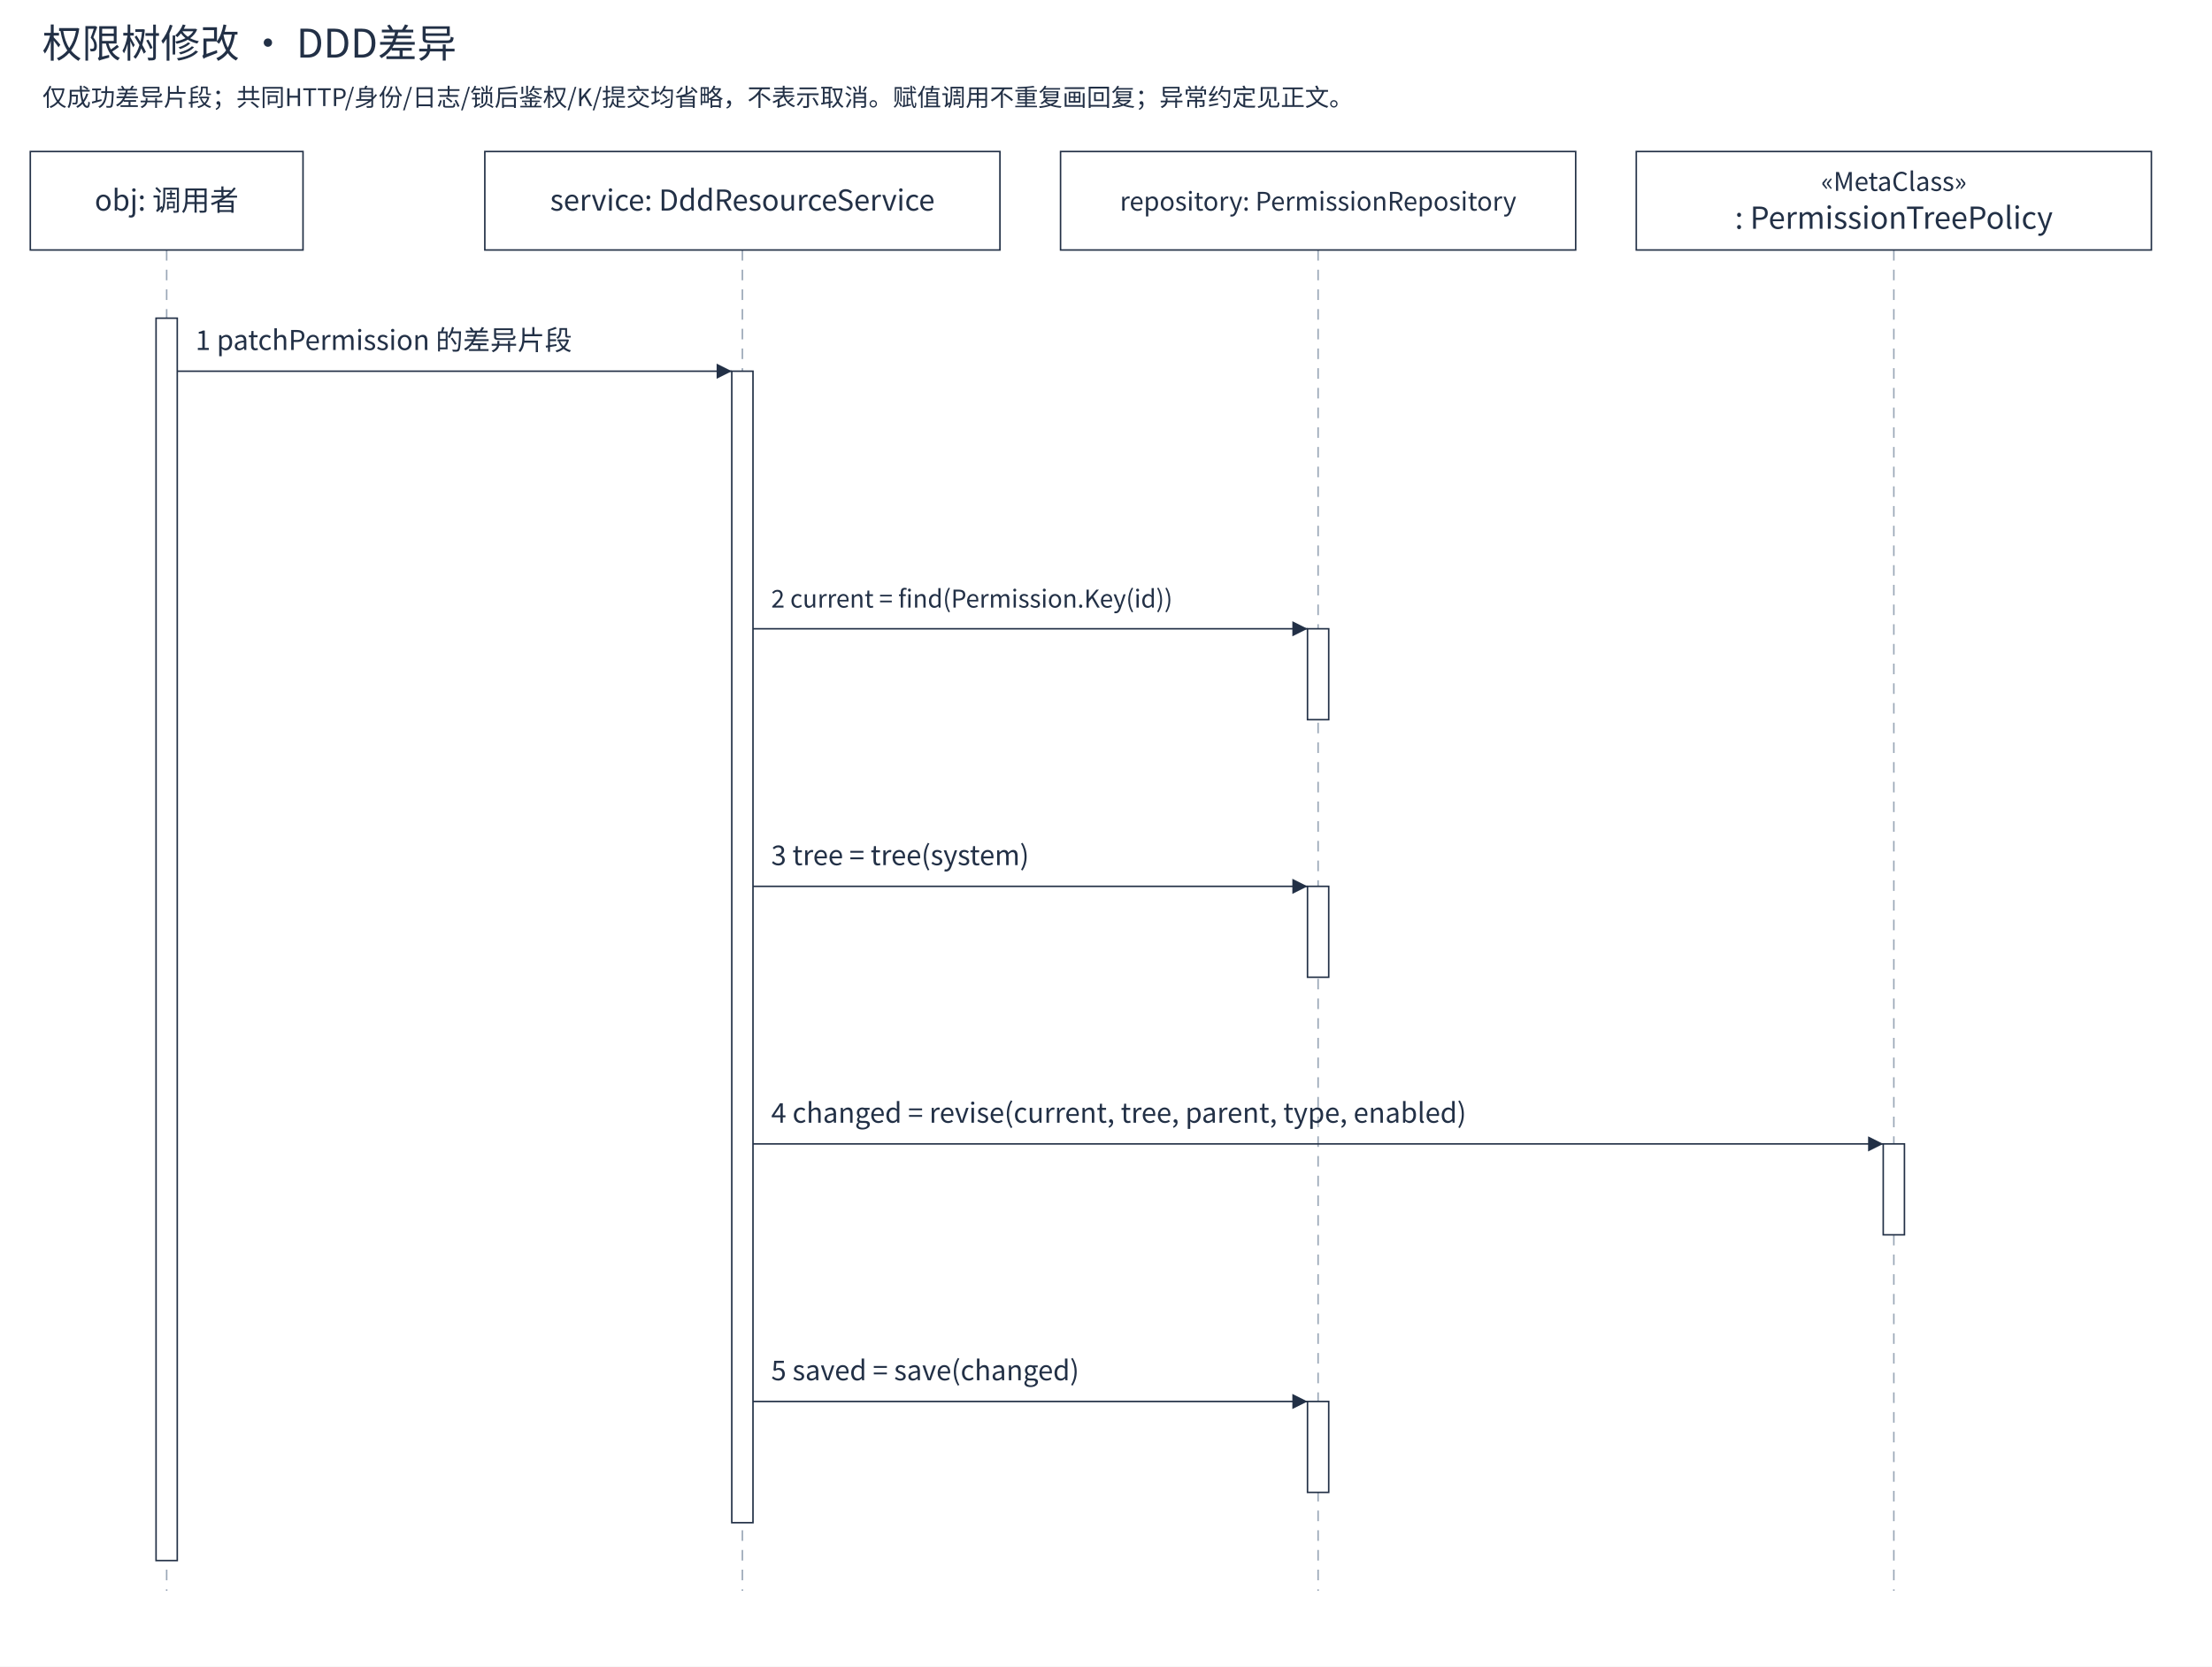
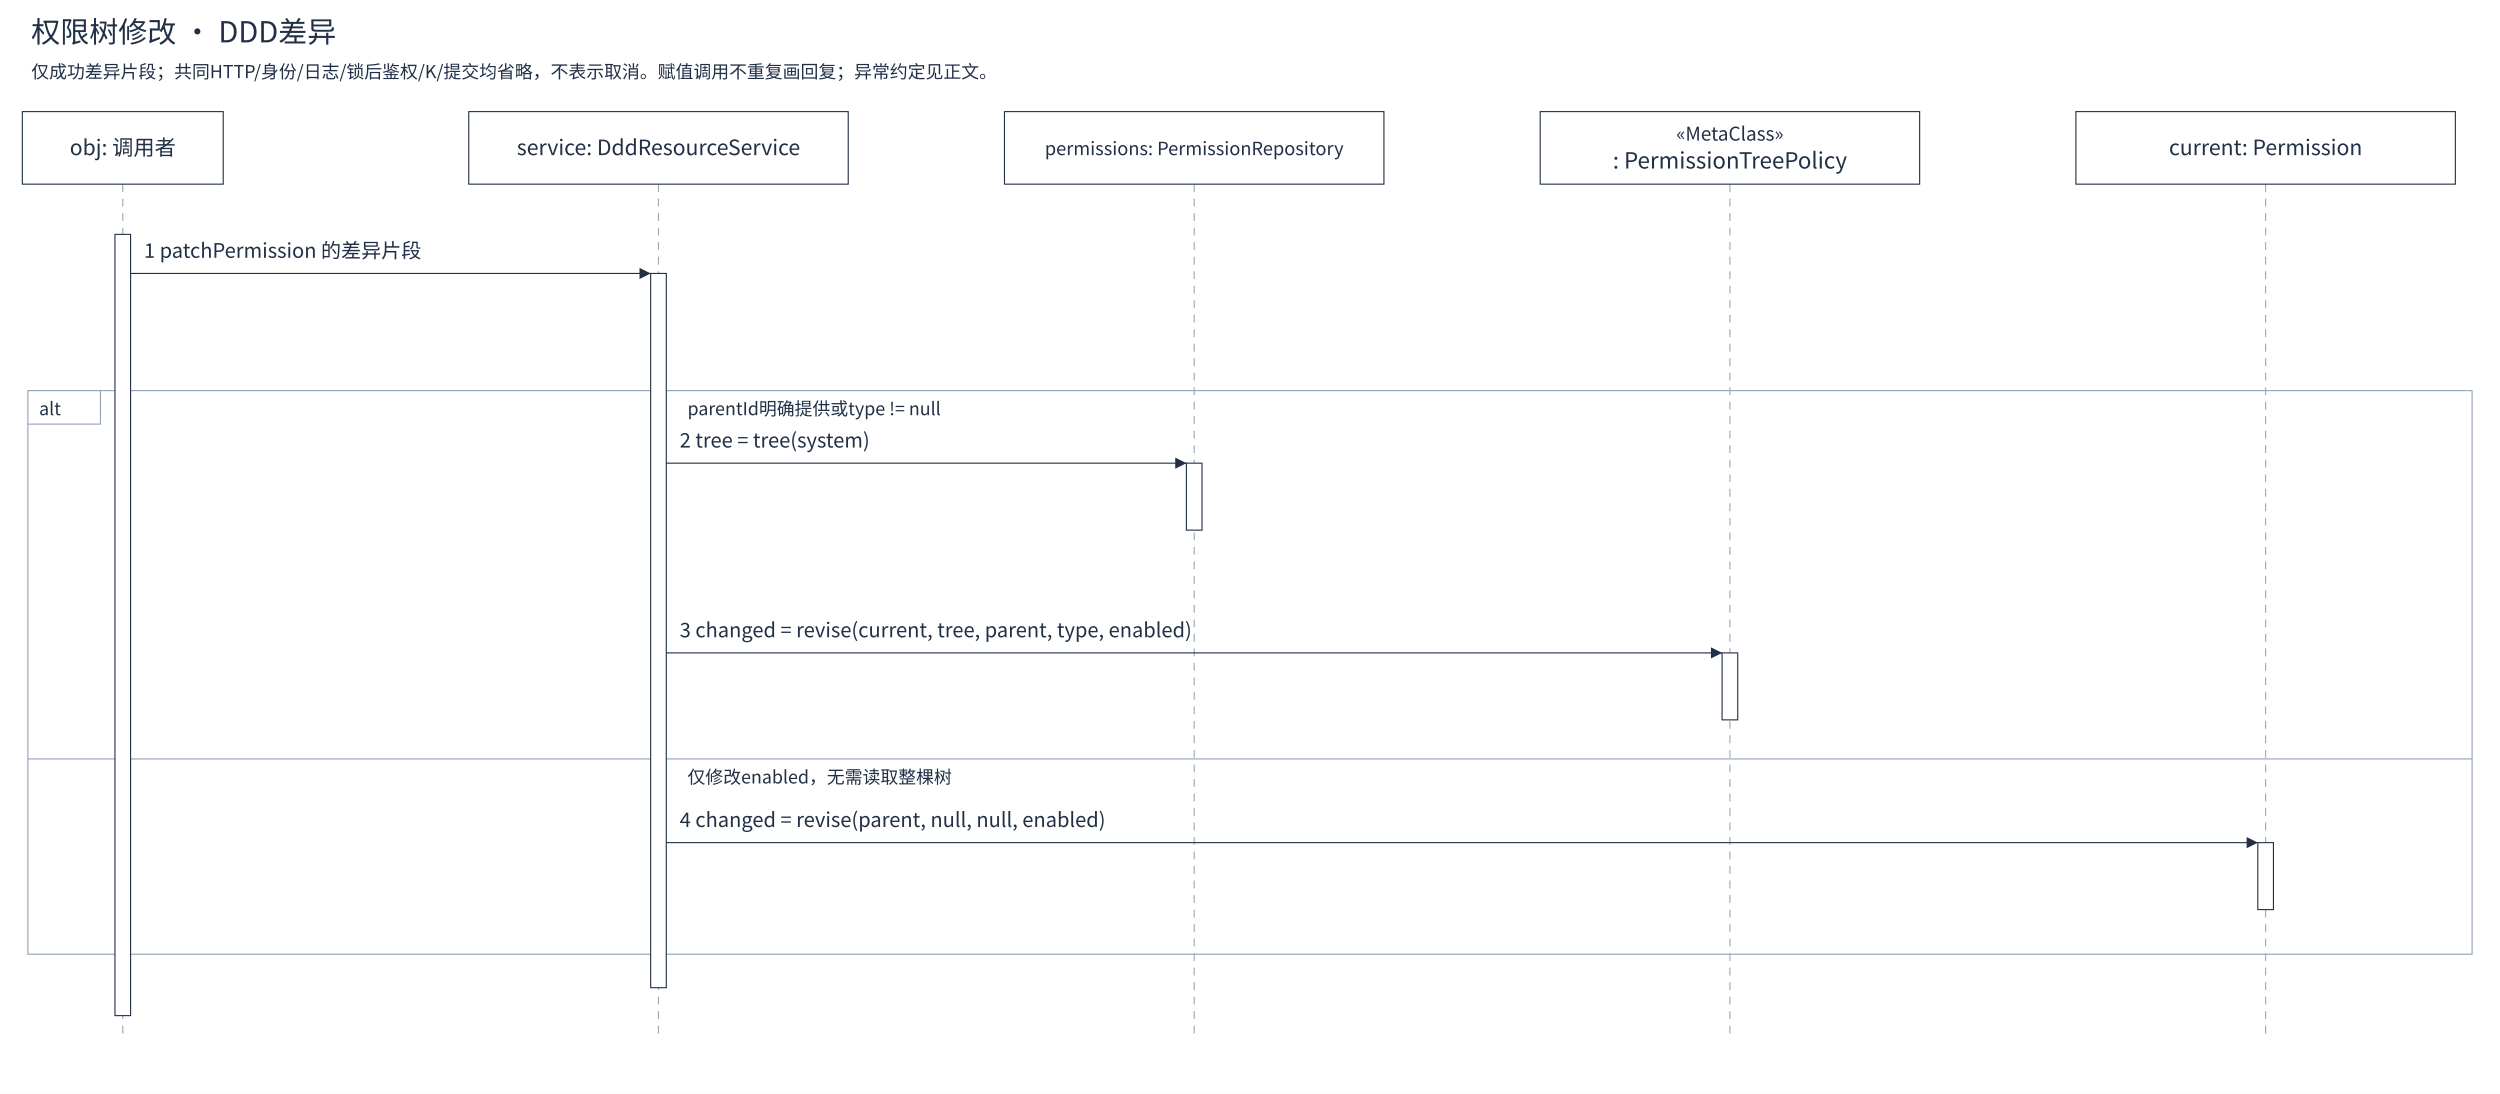
- <svg xmlns="http://www.w3.org/2000/svg" width="1460" height="1100" viewBox="0 0 1460 1100">
+ <svg xmlns="http://www.w3.org/2000/svg" width="2240" height="980" viewBox="0 0 2240 980">
  <defs>
    <marker id="open" markerWidth="12" markerHeight="12" refX="11" refY="6" orient="auto">
      <path d="M1,1 L11,6 L1,11" fill="none" stroke="#223046" stroke-width="1.5" />
    </marker>
    <marker id="triangle" markerWidth="14" markerHeight="14" refX="13" refY="7" orient="auto">
      <path d="M1,1 L13,7 L1,13 Z" fill="white" stroke="#245a93" stroke-width="1.4" />
    </marker>
    <marker id="filled" markerWidth="12" markerHeight="12" refX="11" refY="6" orient="auto">
      <path d="M1,1 L11,6 L1,11 Z" fill="#223046" />
    </marker>
  </defs>
  <rect width="100%" height="100%" fill="white" />
  <g font-family="Microsoft YaHei,Noto Sans CJK SC,Arial,sans-serif">
    <text x="28" y="38" font-size="26" text-anchor="start" fill="#223046">权限树修改 · DDD差异</text>
    <text x="28" y="70" font-size="16" text-anchor="start" fill="#223046">仅成功差异片段；共同HTTP/身份/日志/锁后鉴权/K/提交均省略，不表示取消。赋值调用不重复画回复；异常约定见正文。</text>
-     <path d="M110,165V1050" stroke="#9aa7b7" stroke-dasharray="7 6" />
+     <rect x="25" y="350" width="2190" height="505" fill="none" stroke="#91a2b7" />
+     <path d="M25,380h65v-30 M25,680H2215" fill="none" stroke="#91a2b7" />
+     <text x="35" y="372" font-size="16" text-anchor="start" fill="#223046">alt</text>
+     <text x="616" y="372" font-size="16" text-anchor="start" fill="#223046">parentId明确提供或type != null</text>
+     <text x="616" y="702" font-size="16" text-anchor="start" fill="#223046">仅修改enabled，无需读取整棵树</text>
+     <path d="M110,165V930" stroke="#9aa7b7" stroke-dasharray="7 6" />
    <rect x="20" y="100" width="180" height="65" fill="white" stroke="#223046" />
    <text x="110" y="139" font-size="19" text-anchor="middle" fill="#223046">obj: 调用者</text>
-     <path d="M490,165V1050" stroke="#9aa7b7" stroke-dasharray="7 6" />
-     <rect x="320" y="100" width="340" height="65" fill="white" stroke="#223046" />
-     <text x="490" y="139" font-size="19" text-anchor="middle" fill="#223046">service: DddResourceService</text>
-     <path d="M870,165V1050" stroke="#9aa7b7" stroke-dasharray="7 6" />
-     <rect x="700" y="100" width="340" height="65" fill="white" stroke="#223046" />
-     <text x="870" y="139" font-size="16.843" text-anchor="middle" fill="#223046">repository: PermissionRepository</text>
-     <path d="M1250,165V1050" stroke="#9aa7b7" stroke-dasharray="7 6" />
-     <rect x="1080" y="100" width="340" height="65" fill="white" stroke="#223046" />
-     <text x="1250" y="126" font-size="17" text-anchor="middle" fill="#223046">«MetaClass»</text>
-     <text x="1250" y="151" font-size="20" text-anchor="middle" fill="#223046">: PermissionTreePolicy</text>
-     <rect x="103" y="210" width="14" height="820" fill="white" stroke="#223046" />
-     <rect x="483" y="245" width="14" height="760" fill="white" stroke="#223046" />
-     <rect x="863" y="415" width="14" height="60" fill="white" stroke="#223046" />
-     <rect x="863" y="585" width="14" height="60" fill="white" stroke="#223046" />
-     <rect x="1243" y="755" width="14" height="60" fill="white" stroke="#223046" />
-     <rect x="863" y="925" width="14" height="60" fill="white" stroke="#223046" />
-     <path d="M117,245H483" stroke="#223046" marker-end="url(#filled)" />
+     <path d="M590,165V930" stroke="#9aa7b7" stroke-dasharray="7 6" />
+     <rect x="420" y="100" width="340" height="65" fill="white" stroke="#223046" />
+     <text x="590" y="139" font-size="19" text-anchor="middle" fill="#223046">service: DddResourceService</text>
+     <path d="M1070,165V930" stroke="#9aa7b7" stroke-dasharray="7 6" />
+     <rect x="900" y="100" width="340" height="65" fill="white" stroke="#223046" />
+     <text x="1070" y="139" font-size="16.333" text-anchor="middle" fill="#223046">permissions: PermissionRepository</text>
+     <path d="M1550,165V930" stroke="#9aa7b7" stroke-dasharray="7 6" />
+     <rect x="1380" y="100" width="340" height="65" fill="white" stroke="#223046" />
+     <text x="1550" y="126" font-size="17" text-anchor="middle" fill="#223046">«MetaClass»</text>
+     <text x="1550" y="151" font-size="20" text-anchor="middle" fill="#223046">: PermissionTreePolicy</text>
+     <path d="M2030,165V930" stroke="#9aa7b7" stroke-dasharray="7 6" />
+     <rect x="1860" y="100" width="340" height="65" fill="white" stroke="#223046" />
+     <text x="2030" y="139" font-size="19" text-anchor="middle" fill="#223046">current: Permission</text>
+     <rect x="103" y="210" width="14" height="700" fill="white" stroke="#223046" />
+     <rect x="583" y="245" width="14" height="640" fill="white" stroke="#223046" />
+     <rect x="1063" y="415" width="14" height="60" fill="white" stroke="#223046" />
+     <rect x="1543" y="585" width="14" height="60" fill="white" stroke="#223046" />
+     <rect x="2023" y="755" width="14" height="60" fill="white" stroke="#223046" />
+     <path d="M117,245H583" stroke="#223046" marker-end="url(#filled)" />
    <text x="129" y="231" font-size="18" text-anchor="start" fill="#223046">1 patchPermission 的差异片段</text>
-     <path d="M497,415H863" stroke="#223046" marker-end="url(#filled)" />
-     <text x="509" y="401" font-size="16.102" text-anchor="start" fill="#223046">2 current = find(Permission.Key(id))</text>
-     <path d="M497,585H863" stroke="#223046" marker-end="url(#filled)" />
-     <text x="509" y="571" font-size="18" text-anchor="start" fill="#223046">3 tree = tree(system)</text>
-     <path d="M497,755H1243" stroke="#223046" marker-end="url(#filled)" />
-     <text x="509" y="741" font-size="18" text-anchor="start" fill="#223046">4 changed = revise(current, tree, parent, type, enabled)</text>
-     <path d="M497,925H863" stroke="#223046" marker-end="url(#filled)" />
-     <text x="509" y="911" font-size="18" text-anchor="start" fill="#223046">5 saved = save(changed)</text>
+     <path d="M597,415H1063" stroke="#223046" marker-end="url(#filled)" />
+     <text x="609" y="401" font-size="18" text-anchor="start" fill="#223046">2 tree = tree(system)</text>
+     <path d="M597,585H1543" stroke="#223046" marker-end="url(#filled)" />
+     <text x="609" y="571" font-size="18" text-anchor="start" fill="#223046">3 changed = revise(current, tree, parent, type, enabled)</text>
+     <path d="M597,755H2023" stroke="#223046" marker-end="url(#filled)" />
+     <text x="609" y="741" font-size="18" text-anchor="start" fill="#223046">4 changed = revise(parent, null, null, enabled)</text>
  </g>
</svg>
